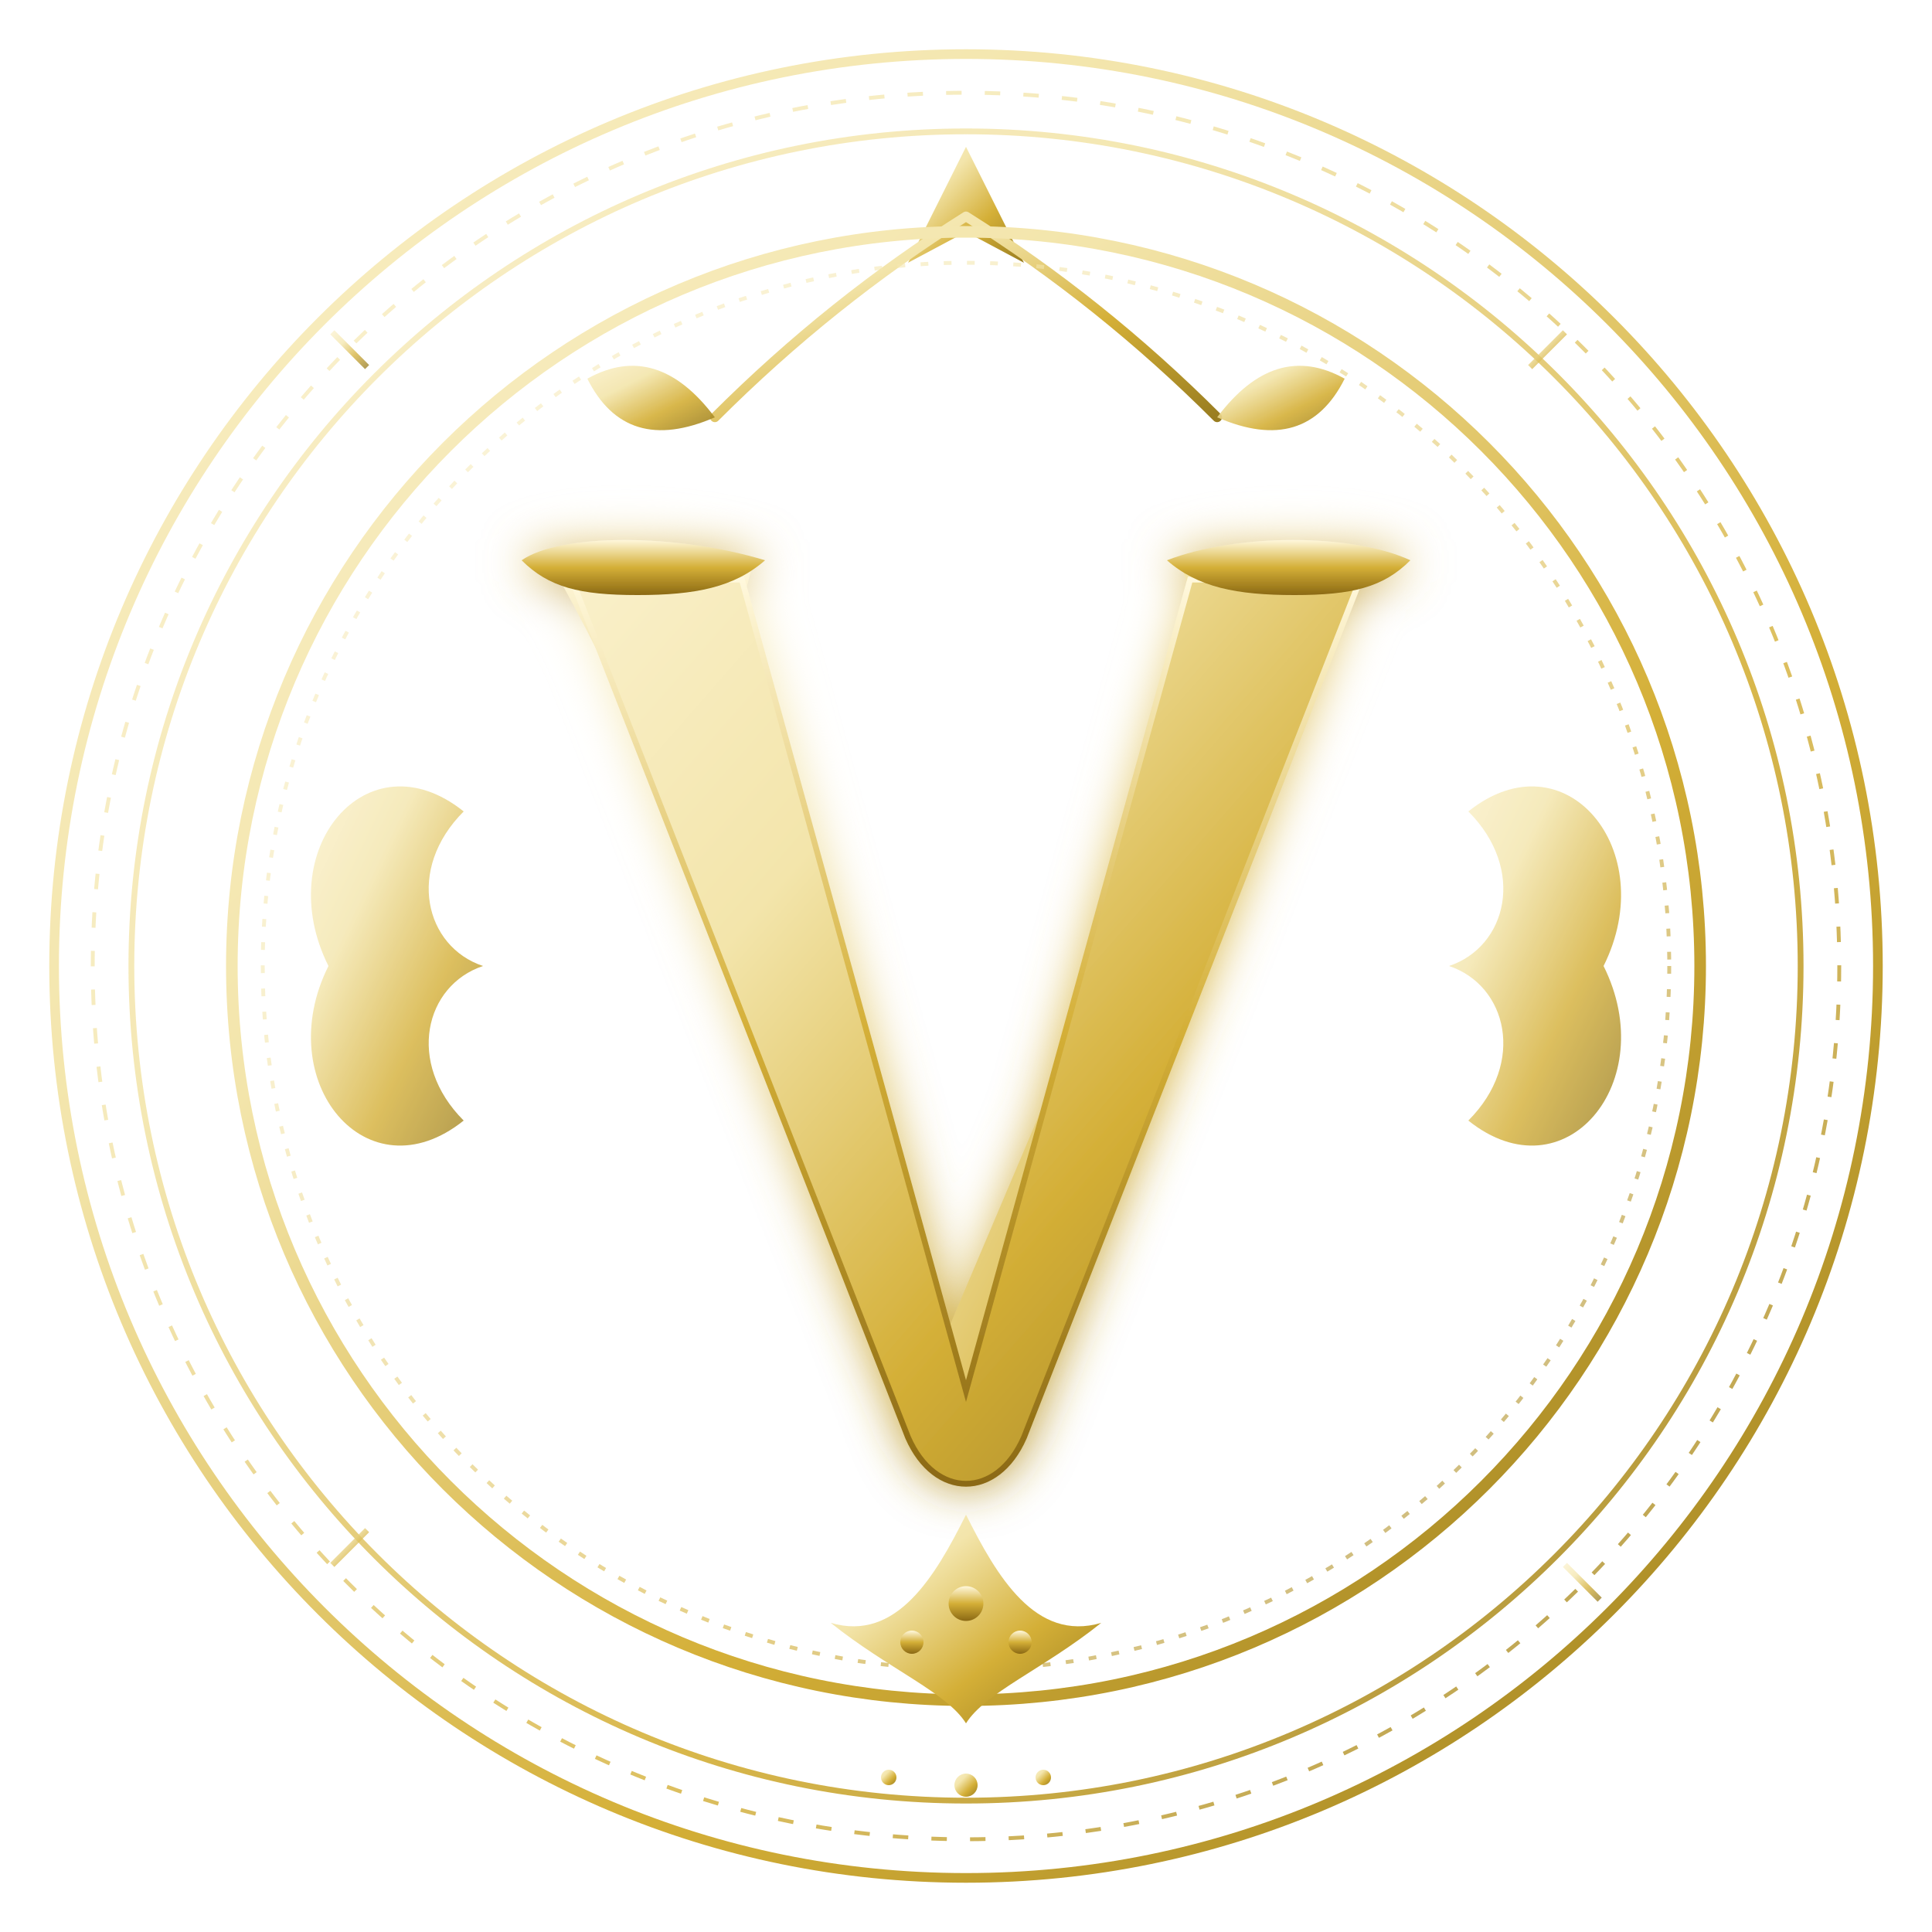
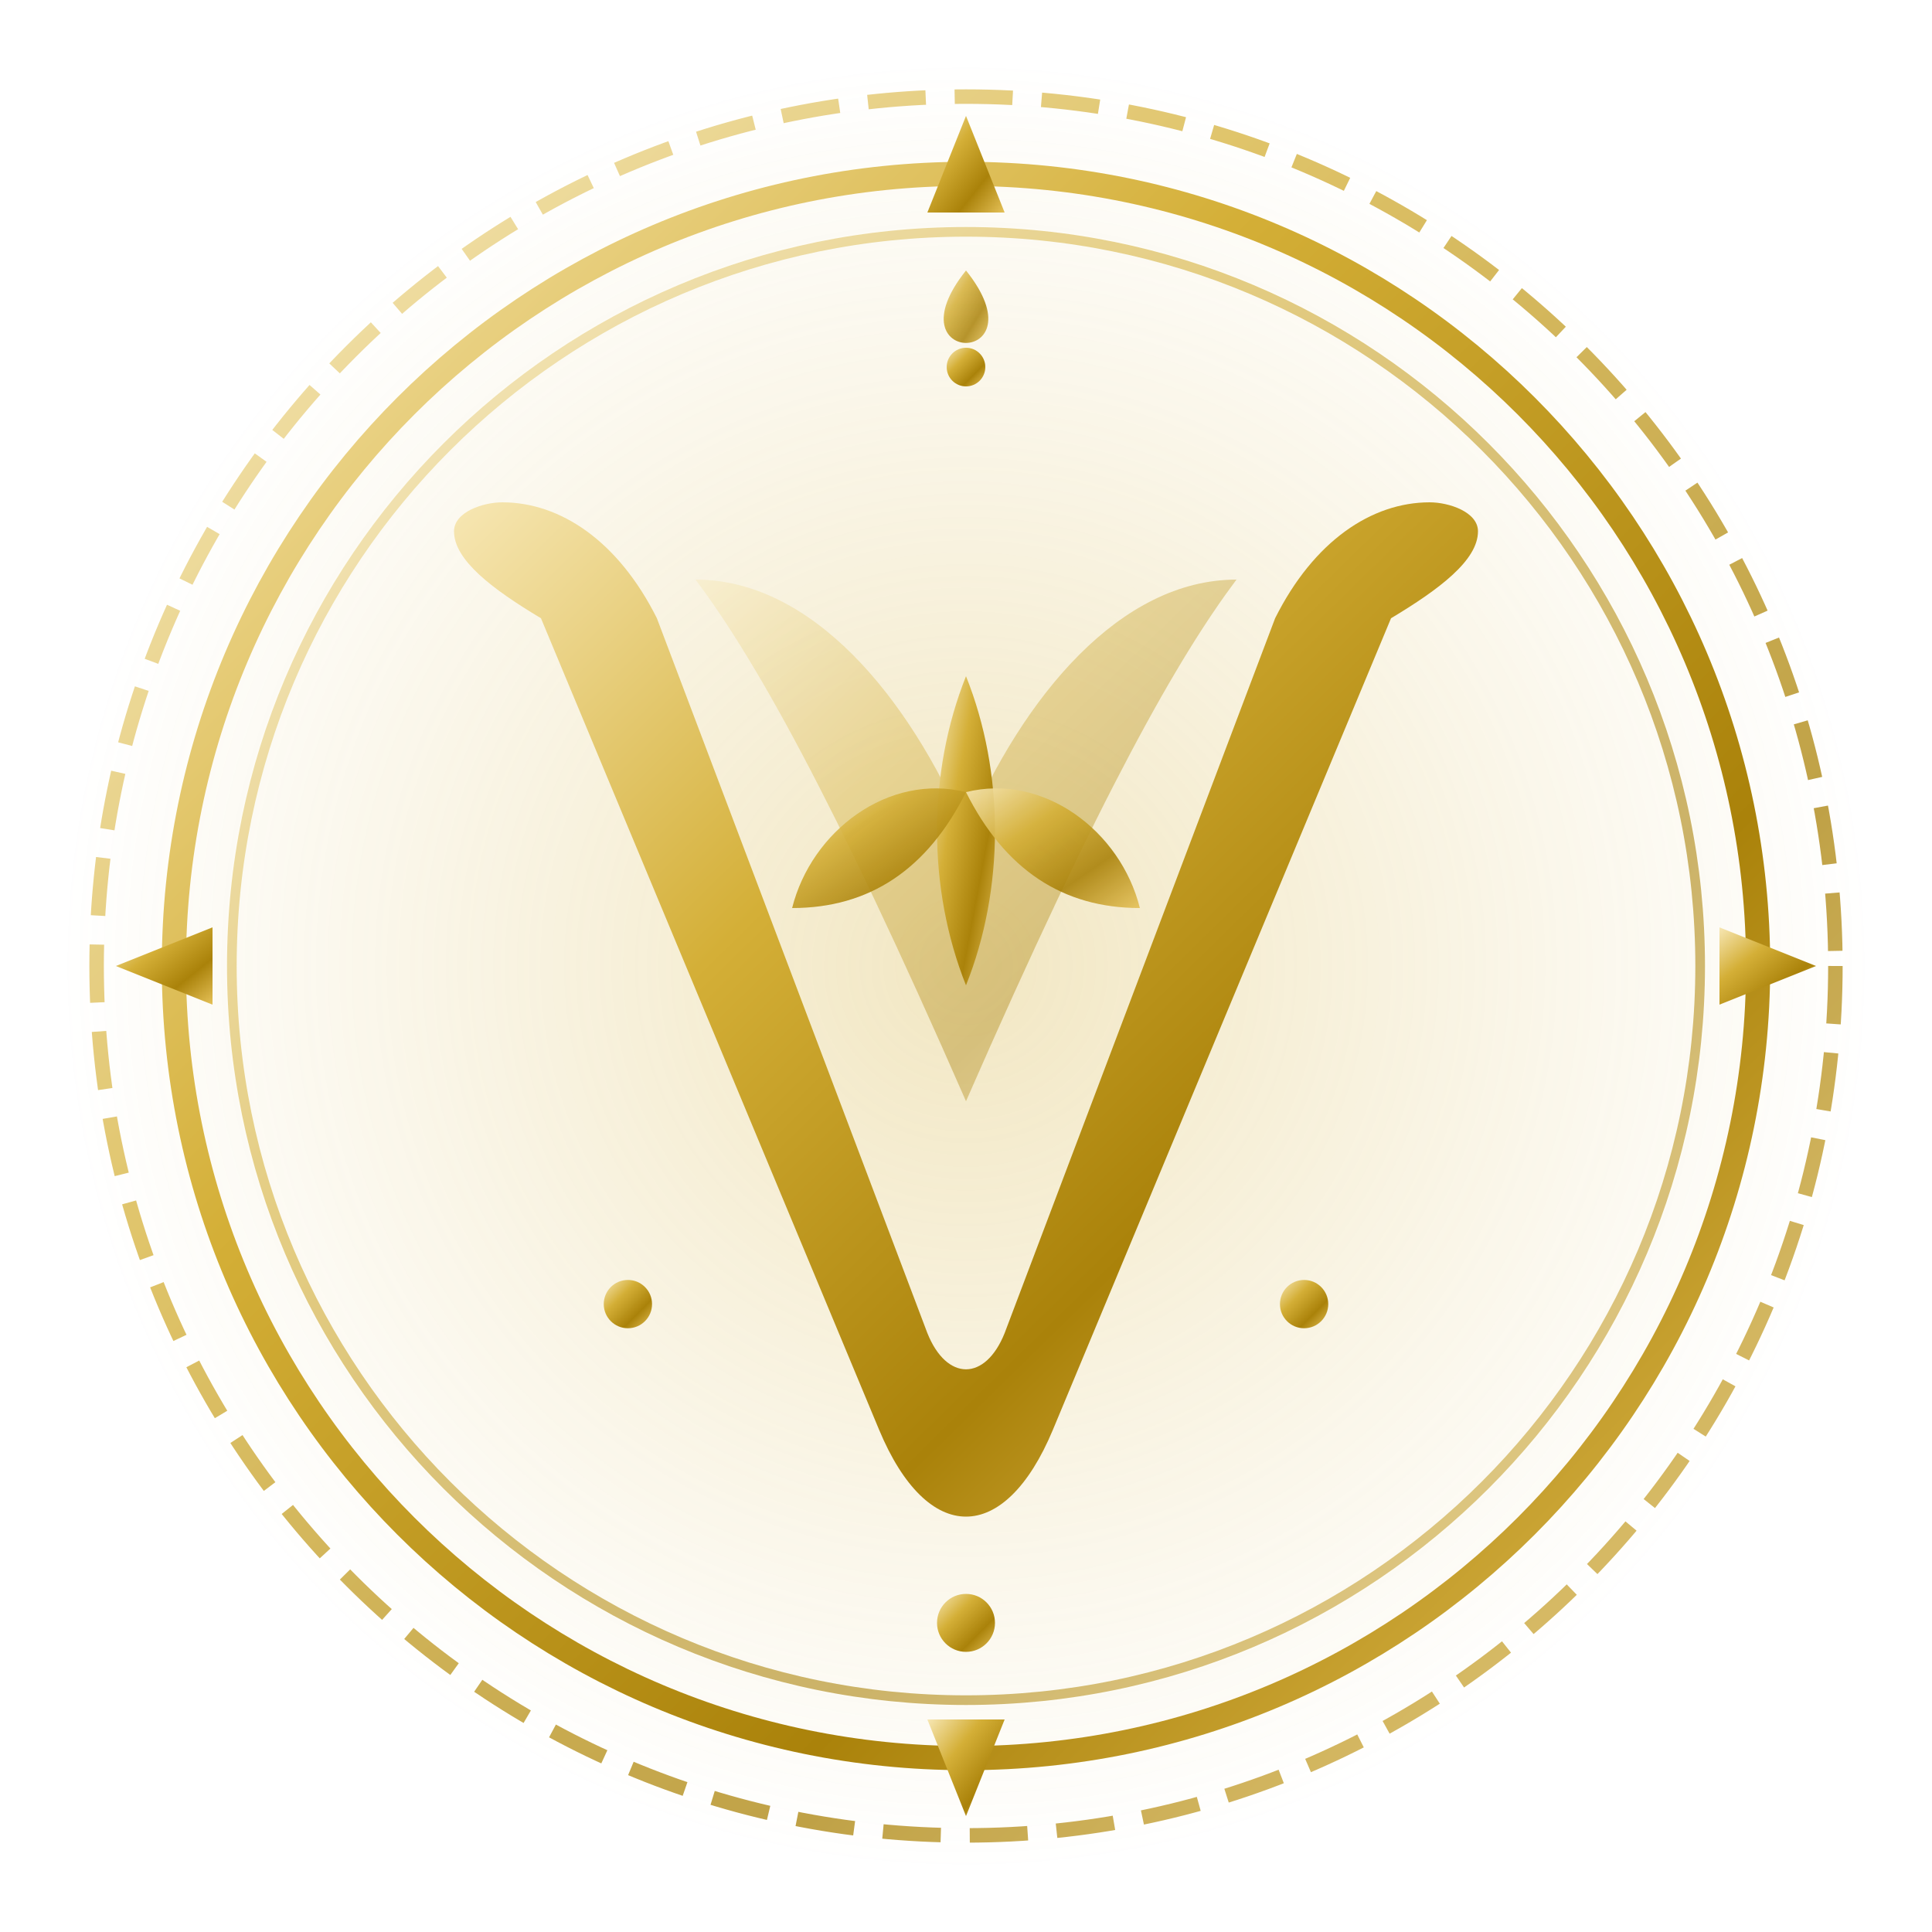
- <svg xmlns="http://www.w3.org/2000/svg" viewBox="0 0 500 500" width="500" height="500">
+ <svg xmlns="http://www.w3.org/2000/svg" viewBox="0 0 200 200" width="200" height="200" fill="none">
  <defs>
-     <linearGradient id="goldGradient" x1="0%" y1="0%" x2="100%" y2="100%">
-       <stop offset="0%" stop-color="#FAF0CA" />
-       <stop offset="30%" stop-color="#F3E5AB" />
-       <stop offset="65%" stop-color="#D4AF37" />
-       <stop offset="100%" stop-color="#997D20" />
+     <linearGradient id="goldLinear" x1="0%" y1="0%" x2="100%" y2="100%">
+       <stop offset="0%" stop-color="#F7E7B4" />
+       <stop offset="35%" stop-color="#D4AF37" />
+       <stop offset="70%" stop-color="#AA820A" />
+       <stop offset="100%" stop-color="#E5C158" />
    </linearGradient>
-     <linearGradient id="goldShine" x1="0%" y1="0%" x2="0%" y2="100%">
-       <stop offset="0%" stop-color="#FFF8DC" />
-       <stop offset="50%" stop-color="#D4AF37" />
-       <stop offset="100%" stop-color="#8B6914" />
-     </linearGradient>
-     <filter id="goldGlow" x="-20%" y="-20%" width="140%" height="140%">
-       <feGaussianBlur stdDeviation="6" result="blur" />
-       <feComposite in="SourceGraphic" in2="blur" operator="over" />
-     </filter>
+     <radialGradient id="goldRadial" cx="50%" cy="50%" r="50%">
+       <stop offset="0%" stop-color="#D4AF37" stop-opacity="0.3" />
+       <stop offset="100%" stop-color="#D4AF37" stop-opacity="0" />
+     </radialGradient>
  </defs>
-   <circle cx="250" cy="250" r="236" fill="none" stroke="url(#goldGradient)" stroke-width="2.5" />
-   <circle cx="250" cy="250" r="226" fill="none" stroke="url(#goldGradient)" stroke-width="1" stroke-dasharray="4 6" opacity="0.8" />
-   <circle cx="250" cy="250" r="216" fill="none" stroke="url(#goldGradient)" stroke-width="1.5" opacity="0.9" />
-   <g stroke="url(#goldGradient)" stroke-width="1.5" opacity="0.75">
-     <line x1="250" y1="18" x2="250" y2="30" />
-     <line x1="250" y1="470" x2="250" y2="482" />
-     <line x1="18" y1="250" x2="30" y2="250" />
-     <line x1="470" y1="250" x2="482" y2="250" />
-     <line x1="86" y1="86" x2="95" y2="95" />
-     <line x1="405" y1="405" x2="414" y2="414" />
-     <line x1="405" y1="86" x2="396" y2="95" />
-     <line x1="86" y1="405" x2="95" y2="396" />
-   </g>
-   <path d="M 250,38 L 265,68 L 250,60 L 235,68 Z" fill="url(#goldGradient)" />
-   <path d="M 250,56 Q 285,78 315,108 M 250,56 Q 215,78 185,108" fill="none" stroke="url(#goldGradient)" stroke-width="2.5" stroke-linecap="round" />
-   <path d="M 315,108 Q 330,88 348,98 Q 338,118 315,108 Z" fill="url(#goldGradient)" opacity="0.9" />
-   <path d="M 185,108 Q 170,88 152,98 Q 162,118 185,108 Z" fill="url(#goldGradient)" opacity="0.9" />
-   <circle cx="250" cy="250" r="190" fill="none" stroke="url(#goldGradient)" stroke-width="3" />
-   <circle cx="250" cy="250" r="182" fill="none" stroke="url(#goldGradient)" stroke-width="1" stroke-dasharray="2 4" opacity="0.6" />
-   <g fill="url(#goldGradient)">
-     <path d="M 85,250 C 70,220 95,190 120,210 C 105,225 110,245 125,250 C 110,255 105,275 120,290 C 95,310 70,280 85,250 Z" opacity="0.8" />
-     <path d="M 415,250 C 430,220 405,190 380,210 C 395,225 390,245 375,250 C 390,255 395,275 380,290 C 405,310 430,280 415,250 Z" opacity="0.8" />
-   </g>
-   <g filter="url(#goldGlow)">
-     <path d="M 142,145               C 142,145 178,142 195,145               C 192,158 185,178 180,192               L 230,332               C 236,348 244,362 250,375               C 246,360 234,342 224,320               L 165,190               C 152,162 142,145 142,145 Z" fill="url(#goldShine)" />
-     <path d="M 358,145               C 358,145 322,142 305,145               C 310,158 322,185 330,205               L 262,358               C 256,370 252,378 250,380               C 248,378 244,370 238,358               L 242,352               L 298,220               C 318,175 358,145 358,145 Z" fill="url(#goldGradient)" />
-     <path d="M 148,150               L 192,150               L 250,360               L 308,150               L 352,150               L 265,372               C 258,388 242,388 235,372               Z" fill="url(#goldGradient)" stroke="url(#goldShine)" stroke-width="1.5" />
-     <path d="M 135,145 C 145,138 175,138 198,145 C 190,152 180,154 165,154 C 150,154 142,152 135,145 Z" fill="url(#goldShine)" />
-     <path d="M 302,145 C 320,138 350,138 365,145 C 358,152 350,154 335,154 C 320,154 310,152 302,145 Z" fill="url(#goldShine)" />
-   </g>
-   <g fill="url(#goldGradient)">
-     <path d="M 250,392 C 242,408 232,425 215,420 C 230,432 245,438 250,446 C 255,438 270,432 285,420 C 268,425 258,408 250,392 Z" />
-     <circle cx="250" cy="415" r="4.5" fill="url(#goldShine)" />
-     <circle cx="236" cy="425" r="3" fill="url(#goldShine)" />
-     <circle cx="264" cy="425" r="3" fill="url(#goldShine)" />
-   </g>
-   <circle cx="250" cy="462" r="3" fill="url(#goldGradient)" />
-   <circle cx="230" cy="460" r="2" fill="url(#goldGradient)" />
-   <circle cx="270" cy="460" r="2" fill="url(#goldGradient)" />
+   <circle cx="100" cy="100" r="94" fill="url(#goldRadial)" />
+   <circle cx="100" cy="100" r="90" stroke="url(#goldLinear)" stroke-width="1.5" stroke-dasharray="6 3" opacity="0.75" />
+   <circle cx="100" cy="100" r="82" stroke="url(#goldLinear)" stroke-width="2.5" />
+   <circle cx="100" cy="100" r="76" stroke="url(#goldLinear)" stroke-width="1" opacity="0.6" />
+   <path d="M100 12 L104 22 L96 22 Z" fill="url(#goldLinear)" />
+   <path d="M100 188 L104 178 L96 178 Z" fill="url(#goldLinear)" />
+   <path d="M12 100 L22 104 L22 96 Z" fill="url(#goldLinear)" />
+   <path d="M188 100 L178 104 L178 96 Z" fill="url(#goldLinear)" />
+   <path d="M100 28 C92 38 108 38 100 28 Z" fill="url(#goldLinear)" opacity="0.85" />
+   <path d="M52 52 C58 52 64 56 68 64 L96 138 C98 143 102 143 104 138 L132 64 C136 56 142 52 148 52 C150 52 153 53 153 55 C153 58 149 61 144 64 L109 148 C104 160 96 160 91 148 L56 64 C51 61 47 58 47 55 C47 53 50 52 52 52 Z" fill="url(#goldLinear)" />
+   <path d="M72 60 C84 60 94 72 100 86 C106 72 116 60 128 60 C122 68 114 82 100 114 C86 82 78 68 72 60 Z" fill="url(#goldLinear)" opacity="0.4" />
+   <path d="M100 70 C104 80 104 92 100 102 C96 92 96 80 100 70 Z" fill="url(#goldLinear)" />
+   <path d="M100 82 C108 80 116 86 118 94 C110 94 104 90 100 82 Z" fill="url(#goldLinear)" opacity="0.9" />
+   <path d="M100 82 C92 80 84 86 82 94 C90 94 96 90 100 82 Z" fill="url(#goldLinear)" opacity="0.9" />
+   <circle cx="65" cy="135" r="2.5" fill="url(#goldLinear)" />
+   <circle cx="135" cy="135" r="2.5" fill="url(#goldLinear)" />
+   <circle cx="100" cy="168" r="3" fill="url(#goldLinear)" />
+   <circle cx="100" cy="38" r="2" fill="url(#goldLinear)" />
</svg>
